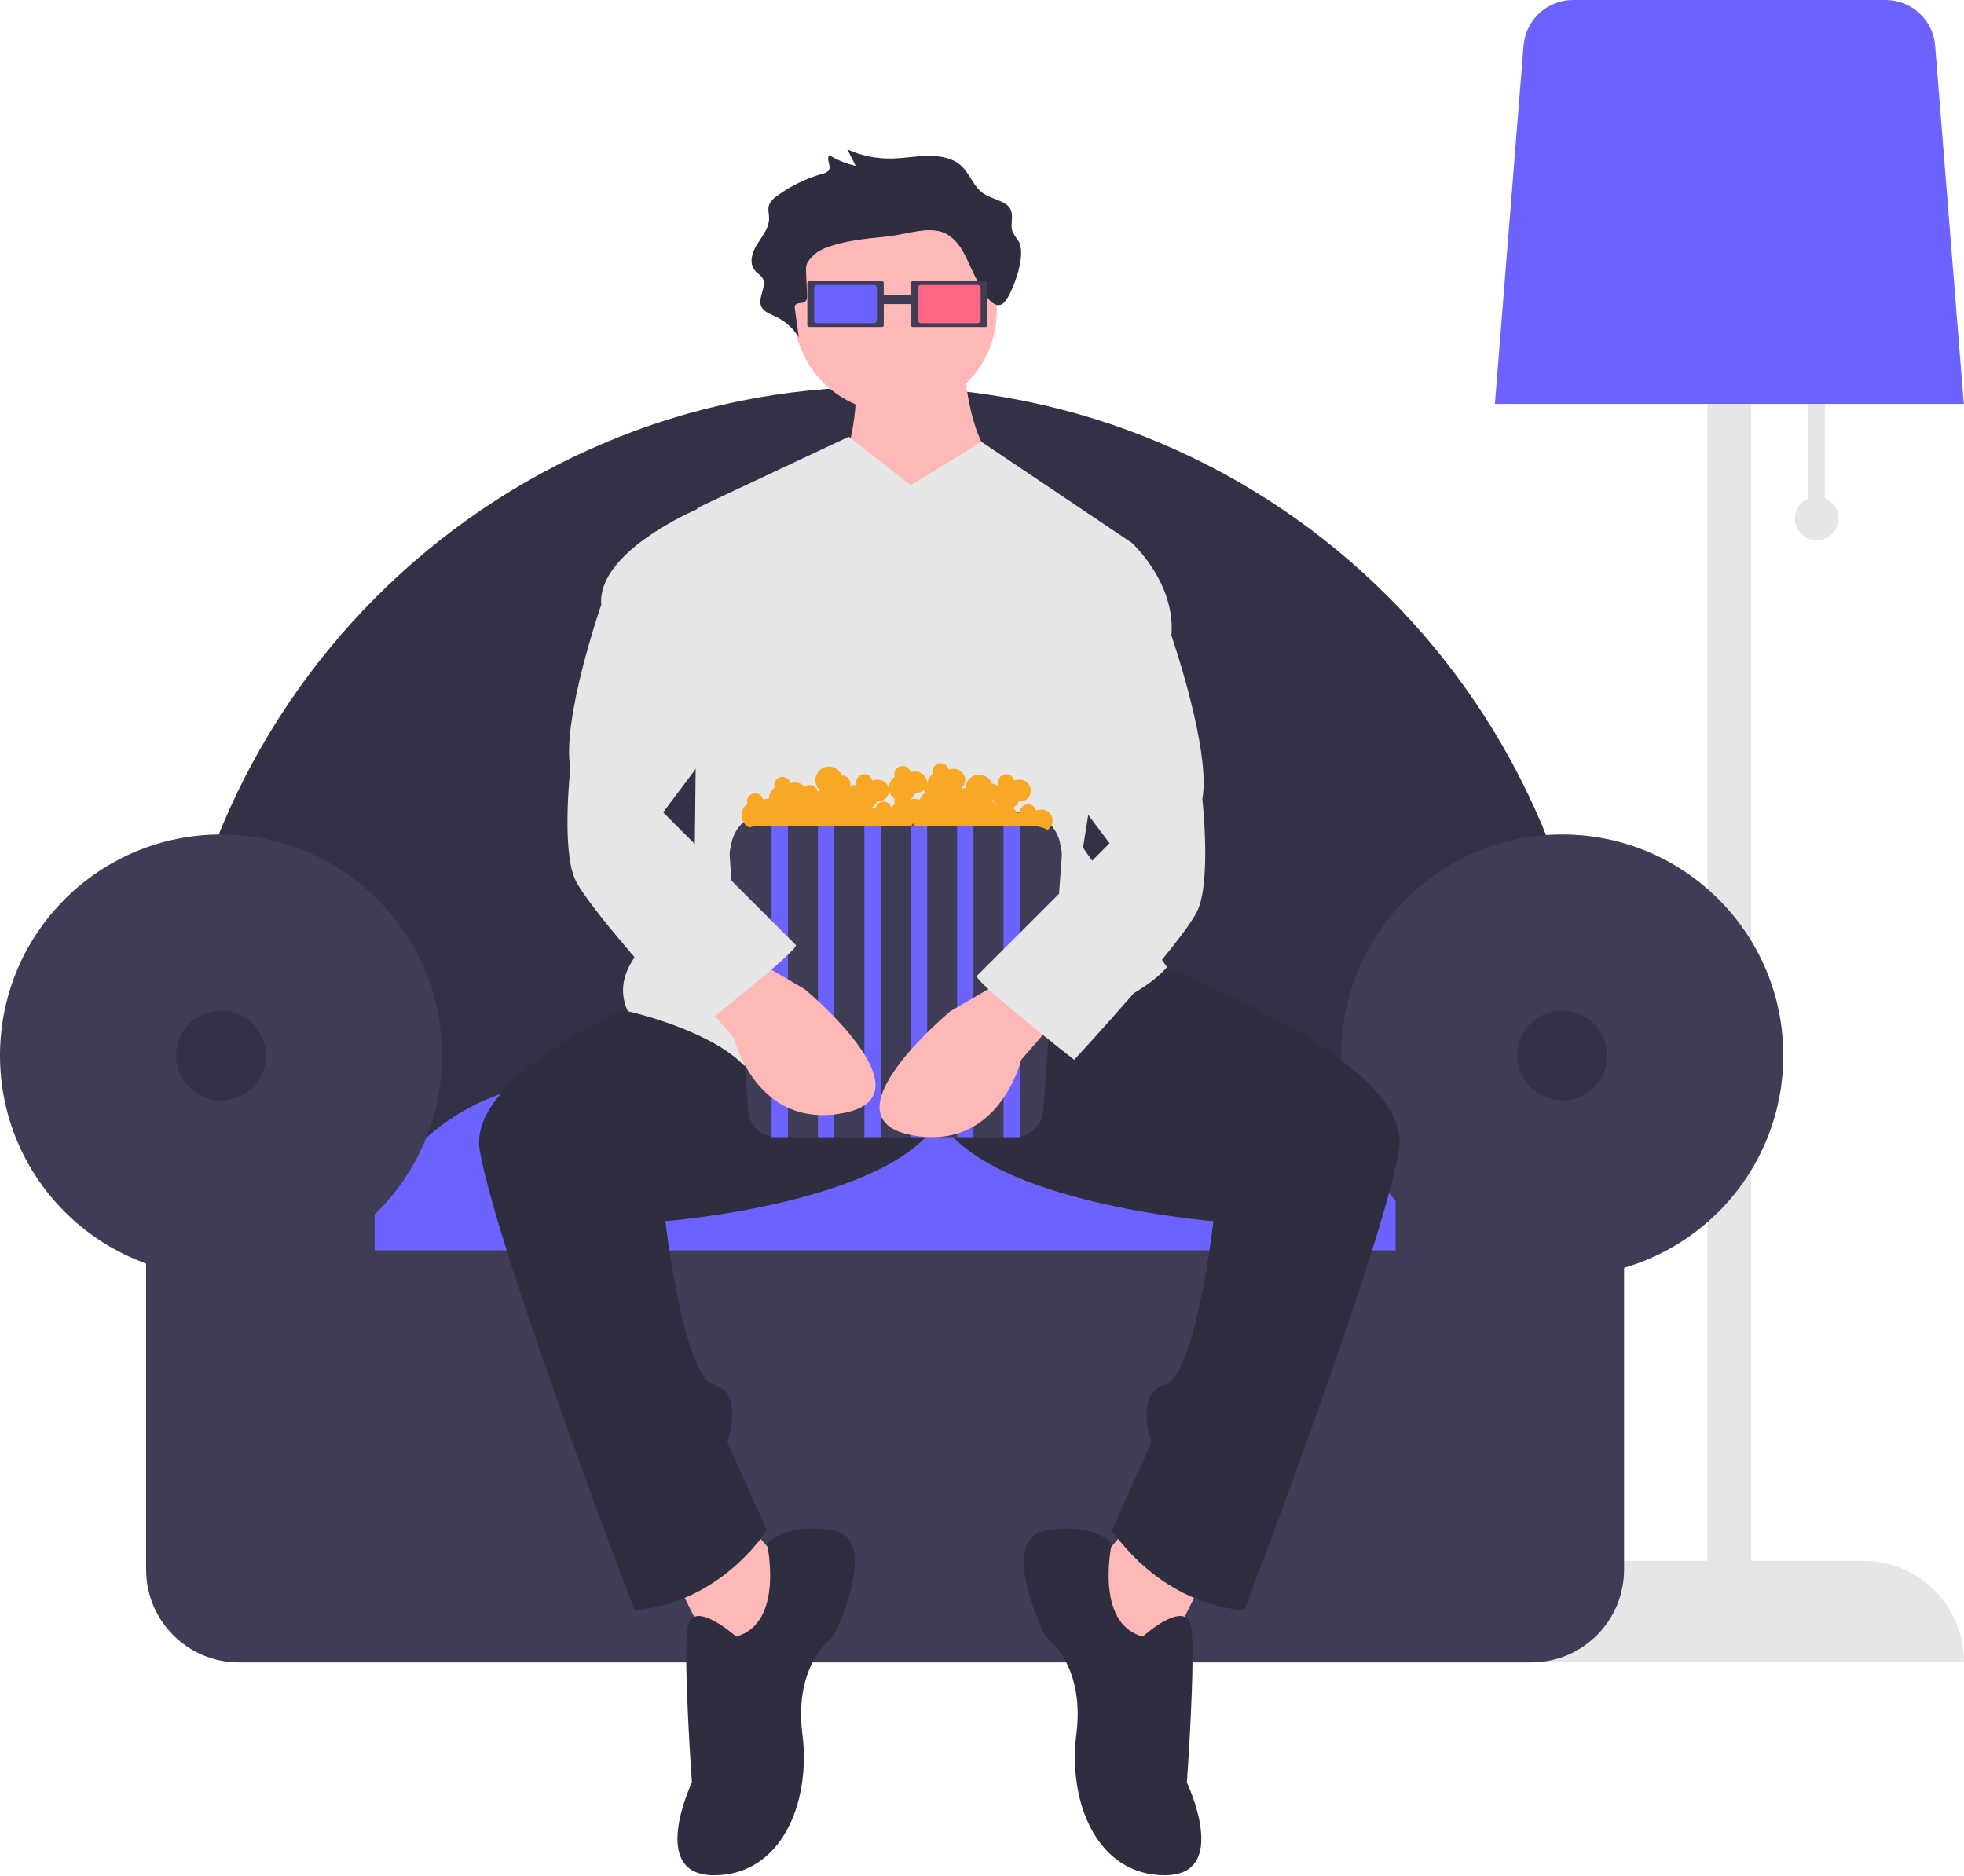
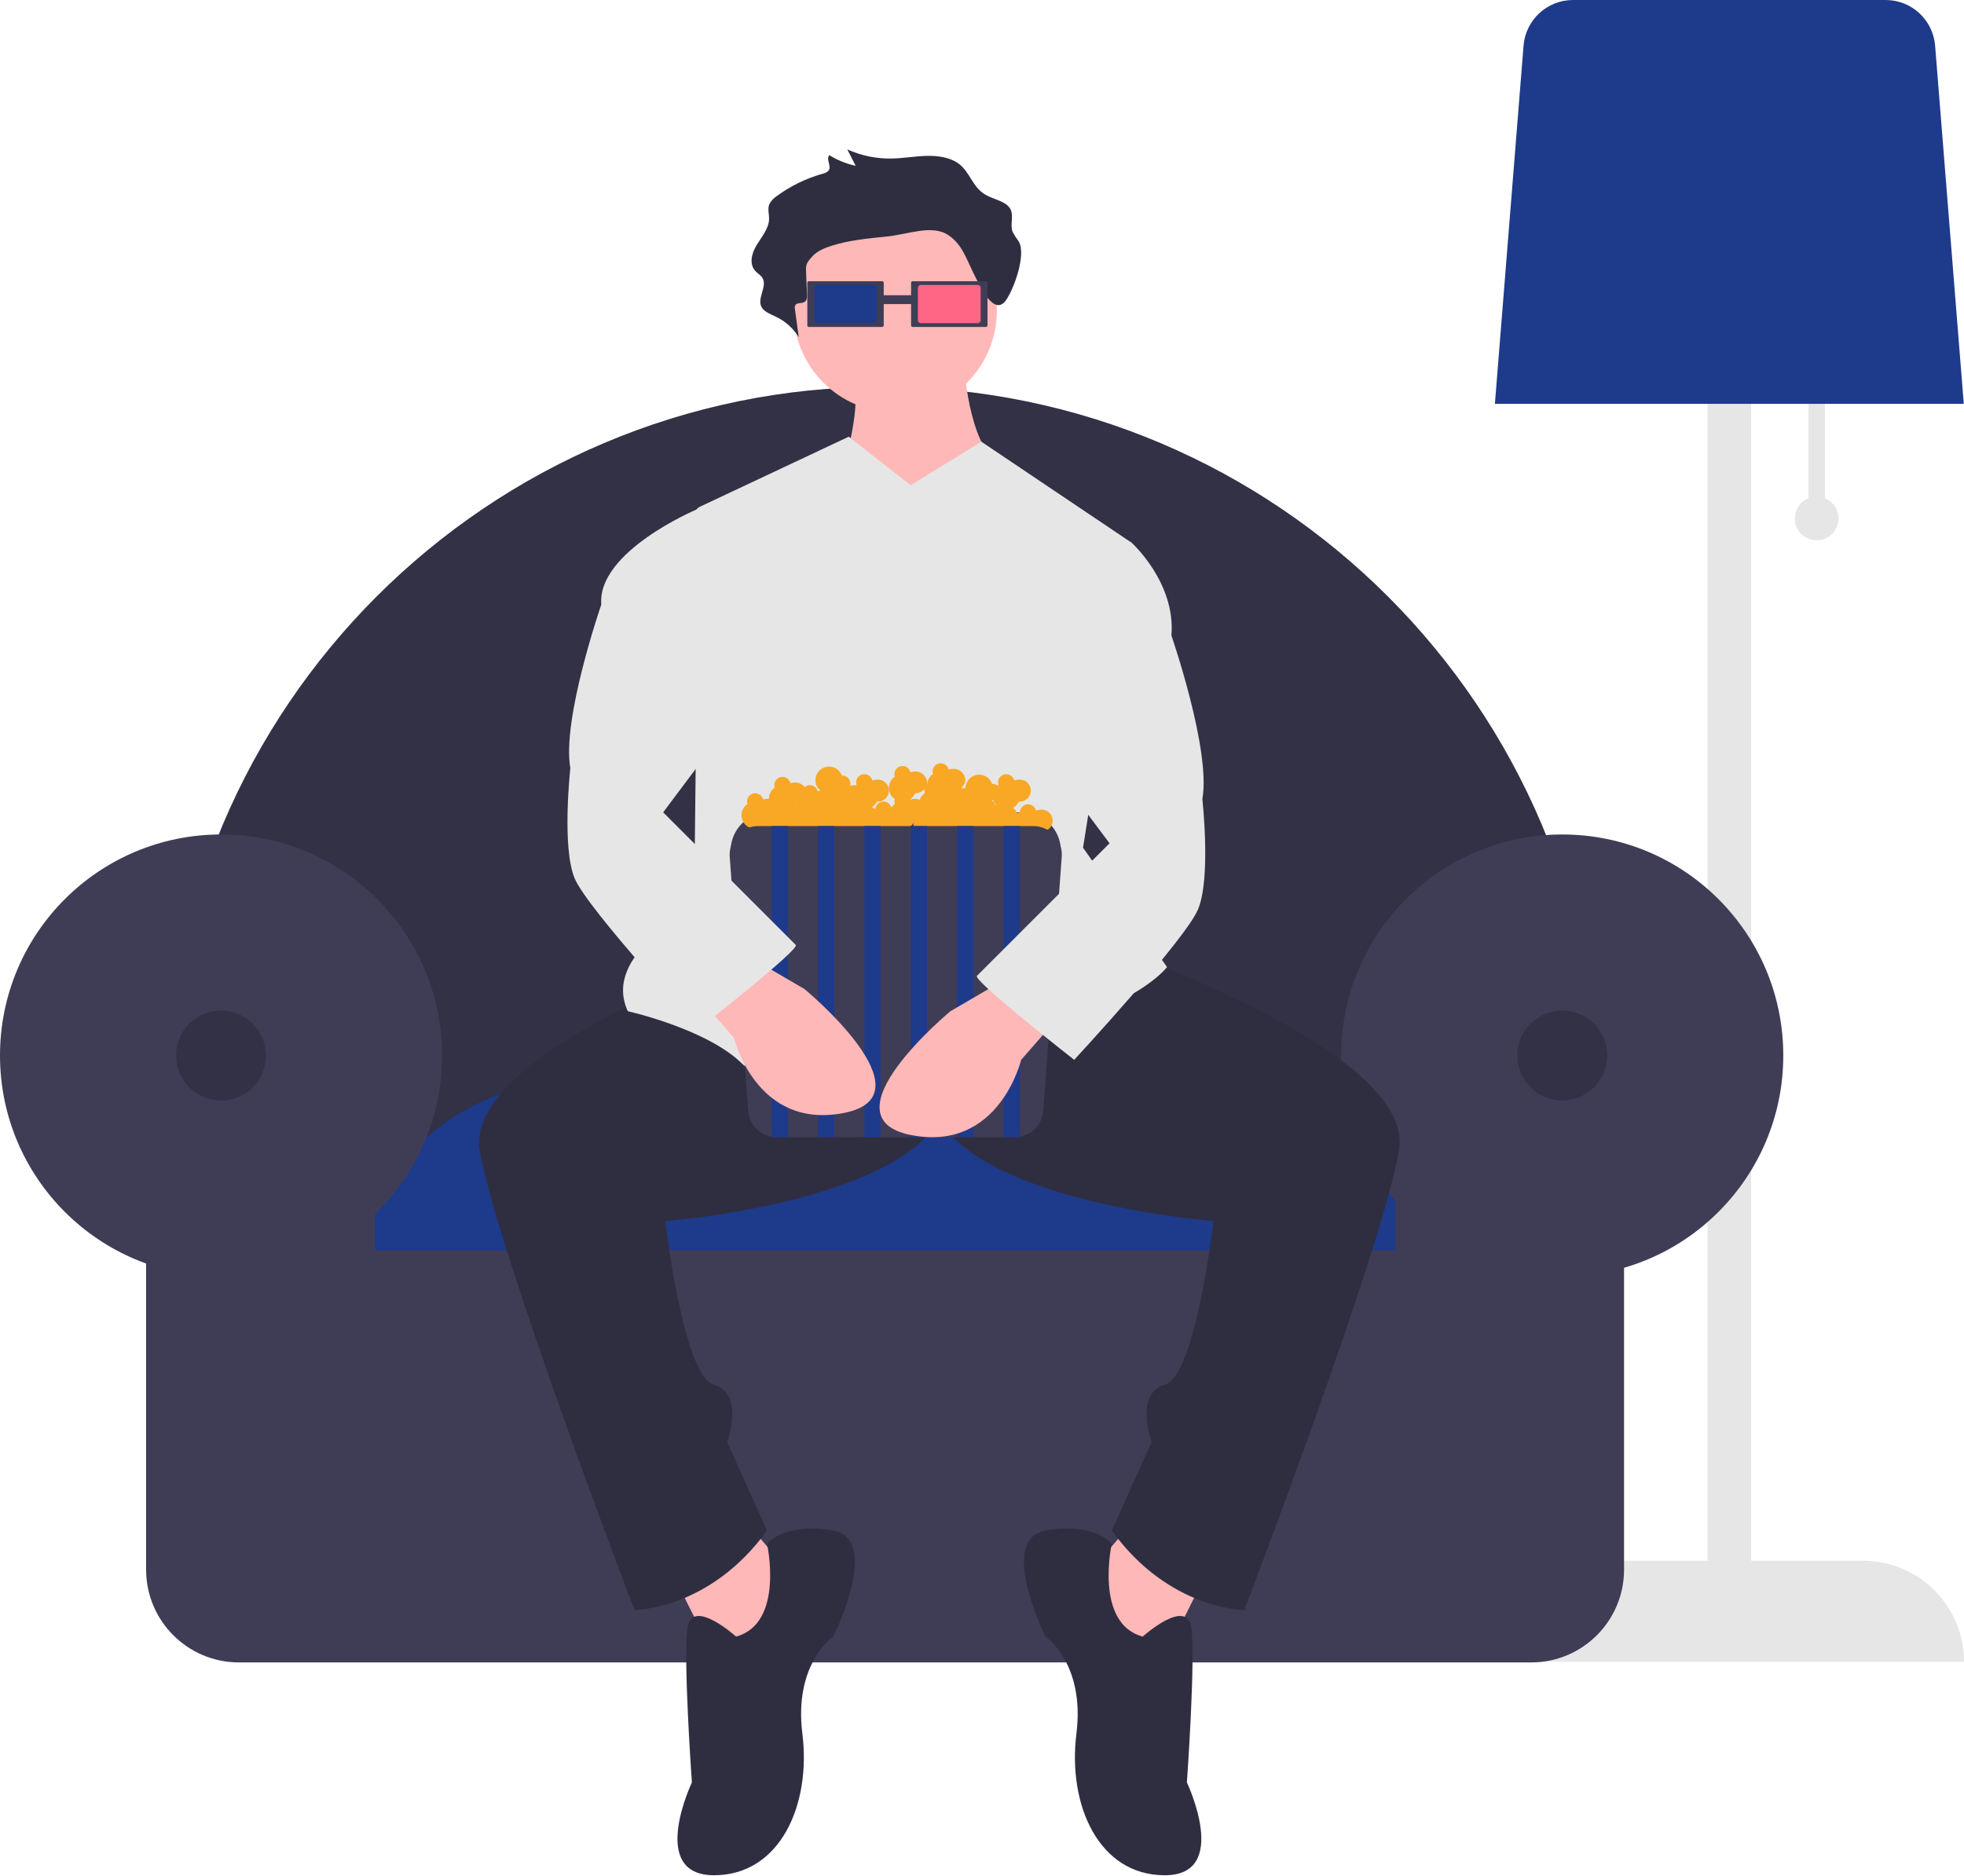
<svg xmlns="http://www.w3.org/2000/svg" id="a01bbba8-bc2d-4e66-a086-829e28c11719" data-name="Layer 1" width="719.769" height="687.25" viewBox="0 0 719.769 687.25">
  <path d="M908.885,288.962V250.375h-6v38.587a8,8,0,1,0,6,0Z" transform="translate(-240.1153 -106.375)" fill="#e6e6e6" />
  <path d="M922.885,678.375h-41v-498h-16v498H824.885a37,37,0,0,0-37,37v0h172v-0A37,37,0,0,0,922.885,678.375Z" transform="translate(-240.1153 -106.375)" fill="#e6e6e6" />
-   <path d="M787.968,254.375h171.834L949.294,123.035A18.198,18.198,0,0,0,931.248,106.375H816.521a18.198,18.198,0,0,0-18.046,16.66Z" transform="translate(-240.1153 -106.375)" fill="#6c63ff" />
+   <path d="M787.968,254.375h171.834L949.294,123.035A18.198,18.198,0,0,0,931.248,106.375H816.521a18.198,18.198,0,0,0-18.046,16.66Z" transform="translate(-240.1153 -106.375)" fill="#1e3a8a" />
  <path d="M301.213,563.911H825.692V510.364c0-144.599-117.641-262.239-262.239-262.239S301.213,365.766,301.213,510.364Z" transform="translate(-240.1153 -106.375)" fill="#3f3d56" />
  <path d="M301.213,563.911H825.692V510.364c0-144.599-117.641-262.239-262.239-262.239S301.213,365.766,301.213,510.364Z" transform="translate(-240.1153 -106.375)" opacity="0.2" />
-   <path d="M369.188,582.446H772.82A81.097,81.097,0,0,0,691.826,502.813H450.181A81.097,81.097,0,0,0,369.188,582.446Z" transform="translate(-240.1153 -106.375)" fill="#6c63ff" />
+   <path d="M369.188,582.446H772.82A81.097,81.097,0,0,0,691.826,502.813H450.181A81.097,81.097,0,0,0,369.188,582.446Z" transform="translate(-240.1153 -106.375)" fill="#1e3a8a" />
  <circle cx="81.006" cy="386.827" r="81.006" fill="#3f3d56" />
  <circle cx="572.533" cy="386.827" r="81.006" fill="#3f3d56" />
  <path d="M751.551,534.392V564.597H377.413V534.392H293.662V681.614a34.011,34.011,0,0,0,34.011,34.011H801.291a34.011,34.011,0,0,0,34.011-34.011V534.392Z" transform="translate(-240.1153 -106.375)" fill="#3f3d56" />
  <circle cx="81.006" cy="386.827" r="16.476" opacity="0.2" />
  <circle cx="572.533" cy="386.827" r="16.476" opacity="0.2" />
  <path d="M593.293,238.871s1.62,30.775,12.958,37.254,0,50.211,0,50.211L552.8,327.956l-3.239-51.831s6.479-21.056,3.239-30.775S593.293,238.871,593.293,238.871Z" transform="translate(-240.1153 -106.375)" fill="#ffb8b8" />
  <polygon points="413.107 560.102 393.671 582.778 424.446 611.933 440.643 579.539 413.107 560.102" fill="#ffb8b8" />
  <polygon points="275.431 560.102 294.868 582.778 264.093 611.933 247.896 579.539 275.431 560.102" fill="#ffb8b8" />
  <path d="M642.695,451.864s116.62,38.873,110.141,76.127-56.69,168.451-56.69,168.451-27.535,0-48.592-29.155l14.577-32.394s-6.479-17.817,4.859-21.056,17.817-59.93,17.817-59.93-82.606-6.479-100.423-37.254l-32.394-77.746Z" transform="translate(-240.1153 -106.375)" fill="#2f2e41" />
  <path d="M526.075,451.864S409.455,490.738,415.934,527.991s56.69,168.451,56.69,168.451,27.535,0,48.592-29.155l-14.577-32.394s6.479-17.817-4.859-21.056-17.817-59.93-17.817-59.93,82.606-6.479,100.423-37.254l32.394-77.746Z" transform="translate(-240.1153 -106.375)" fill="#2f2e41" />
  <path d="M658.892,706.16s16.197-14.577,17.817-3.239-1.62,56.69-1.62,56.69,16.197,34.014-8.099,34.014-35.634-25.915-32.394-51.831-11.338-35.634-11.338-35.634-17.817-35.634,0-38.873,24.296,4.859,24.296,4.859S641.075,701.301,658.892,706.16Z" transform="translate(-240.1153 -106.375)" fill="#2f2e41" />
  <path d="M509.878,706.16s-16.197-14.577-17.817-3.239,1.62,56.69,1.62,56.69S477.483,793.625,501.779,793.625s35.634-25.915,32.394-51.831,11.338-35.634,11.338-35.634,17.817-35.634,0-38.873-24.296,4.859-24.296,4.859S527.695,701.301,509.878,706.16Z" transform="translate(-240.1153 -106.375)" fill="#2f2e41" />
  <circle cx="328.072" cy="113.87" r="37.254" fill="#ffb8b8" />
  <path d="M573.857,284.224l-22.676-17.817-55.07,25.915-1.62,147.394s-34.014,16.197-24.296,37.254c0,0,29.155,6.479,42.113,19.437s85.845-4.859,116.62-14.577,38.873-21.056,38.873-21.056l-30.775-43.732,17.817-111.761L599.778,268.259Z" transform="translate(-240.1153 -106.375)" fill="#e6e6e6" />
  <path d="M613.478,194.889a32.723,32.723,0,0,1-2.221-3.447c-1.155-2.813.669-6.129-1.035-8.756-1.74-2.682-6.159-3.247-9.165-5.069-4.631-2.807-5.473-8.314-9.811-11.407-3.126-2.228-7.584-2.829-11.762-2.702s-8.299.882-12.478.965a37.622,37.622,0,0,1-16.377-3.349l3.083,6.031a30.776,30.776,0,0,1-9.678-3.923c-1.364,1.691,1.131,4.259-.416,5.845a4.963,4.963,0,0,1-2.184,1.013,52.246,52.246,0,0,0-16.538,8.068,8.31,8.31,0,0,0-2.783,2.938c-.804,1.781-.091,3.748-.152,5.641-.111,3.441-2.737,6.441-4.601,9.541s-2.87,7.118-.106,9.749a25.135,25.135,0,0,1,1.932,1.703c2.77,3.267-2.133,8.052.23,11.519,1.026,1.505,3.129,2.267,4.957,3.156a19.807,19.807,0,0,1,8.474,7.553L531.426,219.531a1.72,1.72,0,0,1,.283-1.519c.688-.701,2.129-.422,3.079-.886,1.045-.511,1.124-1.683,1.082-2.665l-.32-7.571c-.144-3.405-.184-3.857,2.324-6.605,1.752-1.92,4.507-3.078,7.275-3.93,6.325-1.947,13.128-2.62,19.853-3.278,7.809-.764,16.602-4.553,22.667-.53,4.964,3.293,6.615,8.706,9.007,13.507,2.15,4.315,7.668,17.02,12.262,10.143C611.823,211.876,616.235,199.698,613.478,194.889Z" transform="translate(-240.1153 -106.375)" fill="#2f2e41" />
  <path d="M574.583,209.438a.58.58,0,0,0-.579.579v15.597a.58.58,0,0,0,.579.579h26.85a.58.58,0,0,0,.579-.579V210.017a.58.58,0,0,0-.579-.579Z" transform="translate(-240.1153 -106.375)" fill="#3f3d56" />
  <path d="M577.583,210.813a1.08,1.08,0,0,0-1.079,1.079v11.846a1.08,1.08,0,0,0,1.079,1.079h20.849a1.08,1.08,0,0,0,1.079-1.079V211.892a1.08,1.08,0,0,0-1.079-1.079Z" transform="translate(-240.1153 -106.375)" fill="#ff6584" />
  <rect x="320.784" y="108.201" width="13.986" height="3.239" fill="#3f3d56" />
  <path d="M536.562,209.438a.58.58,0,0,0-.579.579v15.597a.58.58,0,0,0,.579.579h26.85a.58.58,0,0,0,.579-.579V210.017a.58.58,0,0,0-.579-.579Z" transform="translate(-240.1153 -106.375)" fill="#3f3d56" />
-   <path d="M539.563,210.813a1.08,1.08,0,0,0-1.079,1.079v11.846a1.08,1.08,0,0,0,1.079,1.079H560.411a1.08,1.08,0,0,0,1.079-1.079V211.892a1.08,1.08,0,0,0-1.079-1.079Z" transform="translate(-240.1153 -106.375)" fill="#6c63ff" />
+   <path d="M539.563,210.813a1.08,1.08,0,0,0-1.079,1.079v11.846a1.08,1.08,0,0,0,1.079,1.079H560.411a1.08,1.08,0,0,0,1.079-1.079V211.892a1.08,1.08,0,0,0-1.079-1.079Z" transform="translate(-240.1153 -106.375)" fill="#1e3a8a" />
  <path d="M281.769,297.75h93a14,14,0,0,1,14,14v0a0,0,0,0,1,0,0h-121a0,0,0,0,1,0,0v0A14,14,0,0,1,281.769,297.75Z" fill="#3f3d56" />
  <path d="M621.385,403.125a4.961,4.961,0,0,0-1.599.272,2.995,2.995,0,0,0-5.901.728c0,.015.004.029.004.044a5.142,5.142,0,0,0-1.103.229,3.011,3.011,0,0,0-1.483-1.911,5.017,5.017,0,0,0,2.164-2.369,4.021,4.021,0,1,0-.082-7.993,4.961,4.961,0,0,0-1.599.272,2.99,2.99,0,1,0-5.749,1.625c-.12.083-.231.177-.343.27a2.84,2.84,0,0,0-2.045-.681,4.98,4.98,0,0,0-9.683,1.551,5.118,5.118,0,0,0-1.18.235,3,3,0,0,0-.172-.494,3.758,3.758,0,0,0,1.272-2.779,4.272,4.272,0,0,0-4.5-4,4.961,4.961,0,0,0-1.599.272,2.99,2.99,0,1,0-5.749,1.625,4.987,4.987,0,0,0-2.137,3.869c-.042.038-.091.068-.131.108a3.563,3.563,0,0,0,.116-.874,4.272,4.272,0,0,0-4.5-4,4.961,4.961,0,0,0-1.599.272,2.99,2.99,0,1,0-5.749,1.625,4.987,4.987,0,0,0,0,8.205,2.727,2.727,0,0,0,0,1.795,5.049,5.049,0,0,0-1.279,1.292,2.981,2.981,0,0,0-5.842.505,4.764,4.764,0,0,0-1.286-.519,5.027,5.027,0,0,0,1.837-2.182,4.021,4.021,0,1,0-.082-7.993,4.961,4.961,0,0,0-1.599.272,2.99,2.99,0,1,0-5.749,1.625c-.064.045-.122.097-.184.145-.156-.015-.308-.042-.468-.042a4.961,4.961,0,0,0-1.599.272c-.019-.075-.05-.145-.074-.219a2.947,2.947,0,0,0-3.062-3.567,4.995,4.995,0,1,0-7.851,5.565,5.173,5.173,0,0,0-1.013.221,2.973,2.973,0,0,0-4.762-1.608,4.676,4.676,0,0,0-3.639-1.664,4.961,4.961,0,0,0-1.599.272,2.99,2.99,0,1,0-5.749,1.625,4.989,4.989,0,0,0-2.152,4.103c0,.015.004.03.005.045a4.148,4.148,0,0,0-2.104.227,2.99,2.99,0,1,0-5.749,1.625,4.98,4.98,0,0,0,3.936,8.97,4.982,4.982,0,0,0,9.414,1.279,31.17,31.17,0,0,0,10.802-.487,4.982,4.982,0,0,0,9.278.333,4.892,4.892,0,0,0,2.097-.519,4.977,4.977,0,0,0,8.903-.481,4.844,4.844,0,0,1,5.418,3.007,7.799,7.799,0,0,1,5.744-3.179,4.875,4.875,0,0,0,5.415-2.068,4.998,4.998,0,0,0,9.423,3.239,4.892,4.892,0,0,0,2.097-.519,4.977,4.977,0,0,0,8.903-.481,4.892,4.892,0,0,0,2.097-.519,4.948,4.948,0,0,0,7.412,1.437,4.979,4.979,0,0,0,8.906,2.065,4.966,4.966,0,0,0,7.584-1.983,4.021,4.021,0,1,0-.082-7.993Zm-89.378-2.064c-.005.024-.009.049-.014.073-.036-.001-.071-.009-.108-.009a2.978,2.978,0,0,0-.446.045c.008-.018.02-.034.027-.052A4.98,4.98,0,0,0,532.007,401.061Zm41.779-1.664c-.015-.058-.04-.112-.057-.169a5.024,5.024,0,0,0,1.738-2.111,4.681,4.681,0,0,0,3.477-1.574,3.009,3.009,0,0,0-.059.582,2.967,2.967,0,0,0,.152.897,5.018,5.018,0,0,0-1.859,2.437,4.907,4.907,0,0,0-3.392-.062Zm29.95.373c-.002-.061.006-.124.002-.185a2.986,2.986,0,0,0,.381-.026,4.956,4.956,0,0,0,.953,1.765c-.094.026-.194.042-.286.074A3.016,3.016,0,0,0,603.736,399.77Z" transform="translate(-240.1153 -106.375)" fill="#f9a825" />
  <path d="M517.958,409.125a10.441,10.441,0,0,0-10.427,11.002l6.771,93.115a10.441,10.441,0,0,0,10.427,9.883H612.04a10.441,10.441,0,0,0,10.427-9.883l6.771-93.115a10.441,10.441,0,0,0-10.427-11.002Z" transform="translate(-240.1153 -106.375)" fill="#3f3d56" />
-   <rect x="282.769" y="302.75" width="6" height="114" fill="#6c63ff" />
-   <rect x="299.769" y="302.75" width="6" height="114" fill="#6c63ff" />
-   <rect x="316.769" y="302.75" width="6" height="114" fill="#6c63ff" />
-   <rect x="333.769" y="302.75" width="6" height="114" fill="#6c63ff" />
-   <rect x="350.769" y="302.75" width="6" height="114" fill="#6c63ff" />
-   <rect x="367.769" y="302.75" width="6" height="114" fill="#6c63ff" />
+   <rect x="282.769" y="302.75" width="6" height="114" fill="#1e3a8a" />
+   <rect x="299.769" y="302.75" width="6" height="114" fill="#1e3a8a" />
+   <rect x="316.769" y="302.75" width="6" height="114" fill="#1e3a8a" />
+   <rect x="333.769" y="302.75" width="6" height="114" fill="#1e3a8a" />
+   <rect x="350.769" y="302.75" width="6" height="114" fill="#1e3a8a" />
+   <rect x="367.769" y="302.75" width="6" height="114" fill="#1e3a8a" />
  <path d="M607.871,465.632l-19.437,11.338s-46.972,38.873-14.577,45.352,40.493-27.535,40.493-27.535l11.338-12.958Z" transform="translate(-240.1153 -106.375)" fill="#ffb8b8" />
  <path d="M515.547,457.533l19.437,11.338s46.972,38.873,14.577,45.352-40.493-27.535-40.493-27.535l-11.338-12.958Z" transform="translate(-240.1153 -106.375)" fill="#ffb8b8" />
  <path d="M633.786,303.66l21.056,1.62s16.197,14.577,14.577,34.014c0,0,14.577,42.113,11.338,59.93,0,0,3.239,29.155-1.62,40.493S633.786,494.787,633.786,494.787s-37.254-29.155-35.634-30.775l48.592-48.592-24.296-32.394Z" transform="translate(-240.1153 -106.375)" fill="#e6e6e6" />
  <path d="M496.11,292.322l-.81.81s-36.444,15.387-34.824,34.824c0,0-14.577,42.113-11.338,59.93,0,0-3.239,29.155,1.62,40.493s45.352,55.07,45.352,55.07,37.254-29.155,35.634-30.775l-48.592-48.592,24.296-32.394Z" transform="translate(-240.1153 -106.375)" fill="#e6e6e6" />
</svg>
